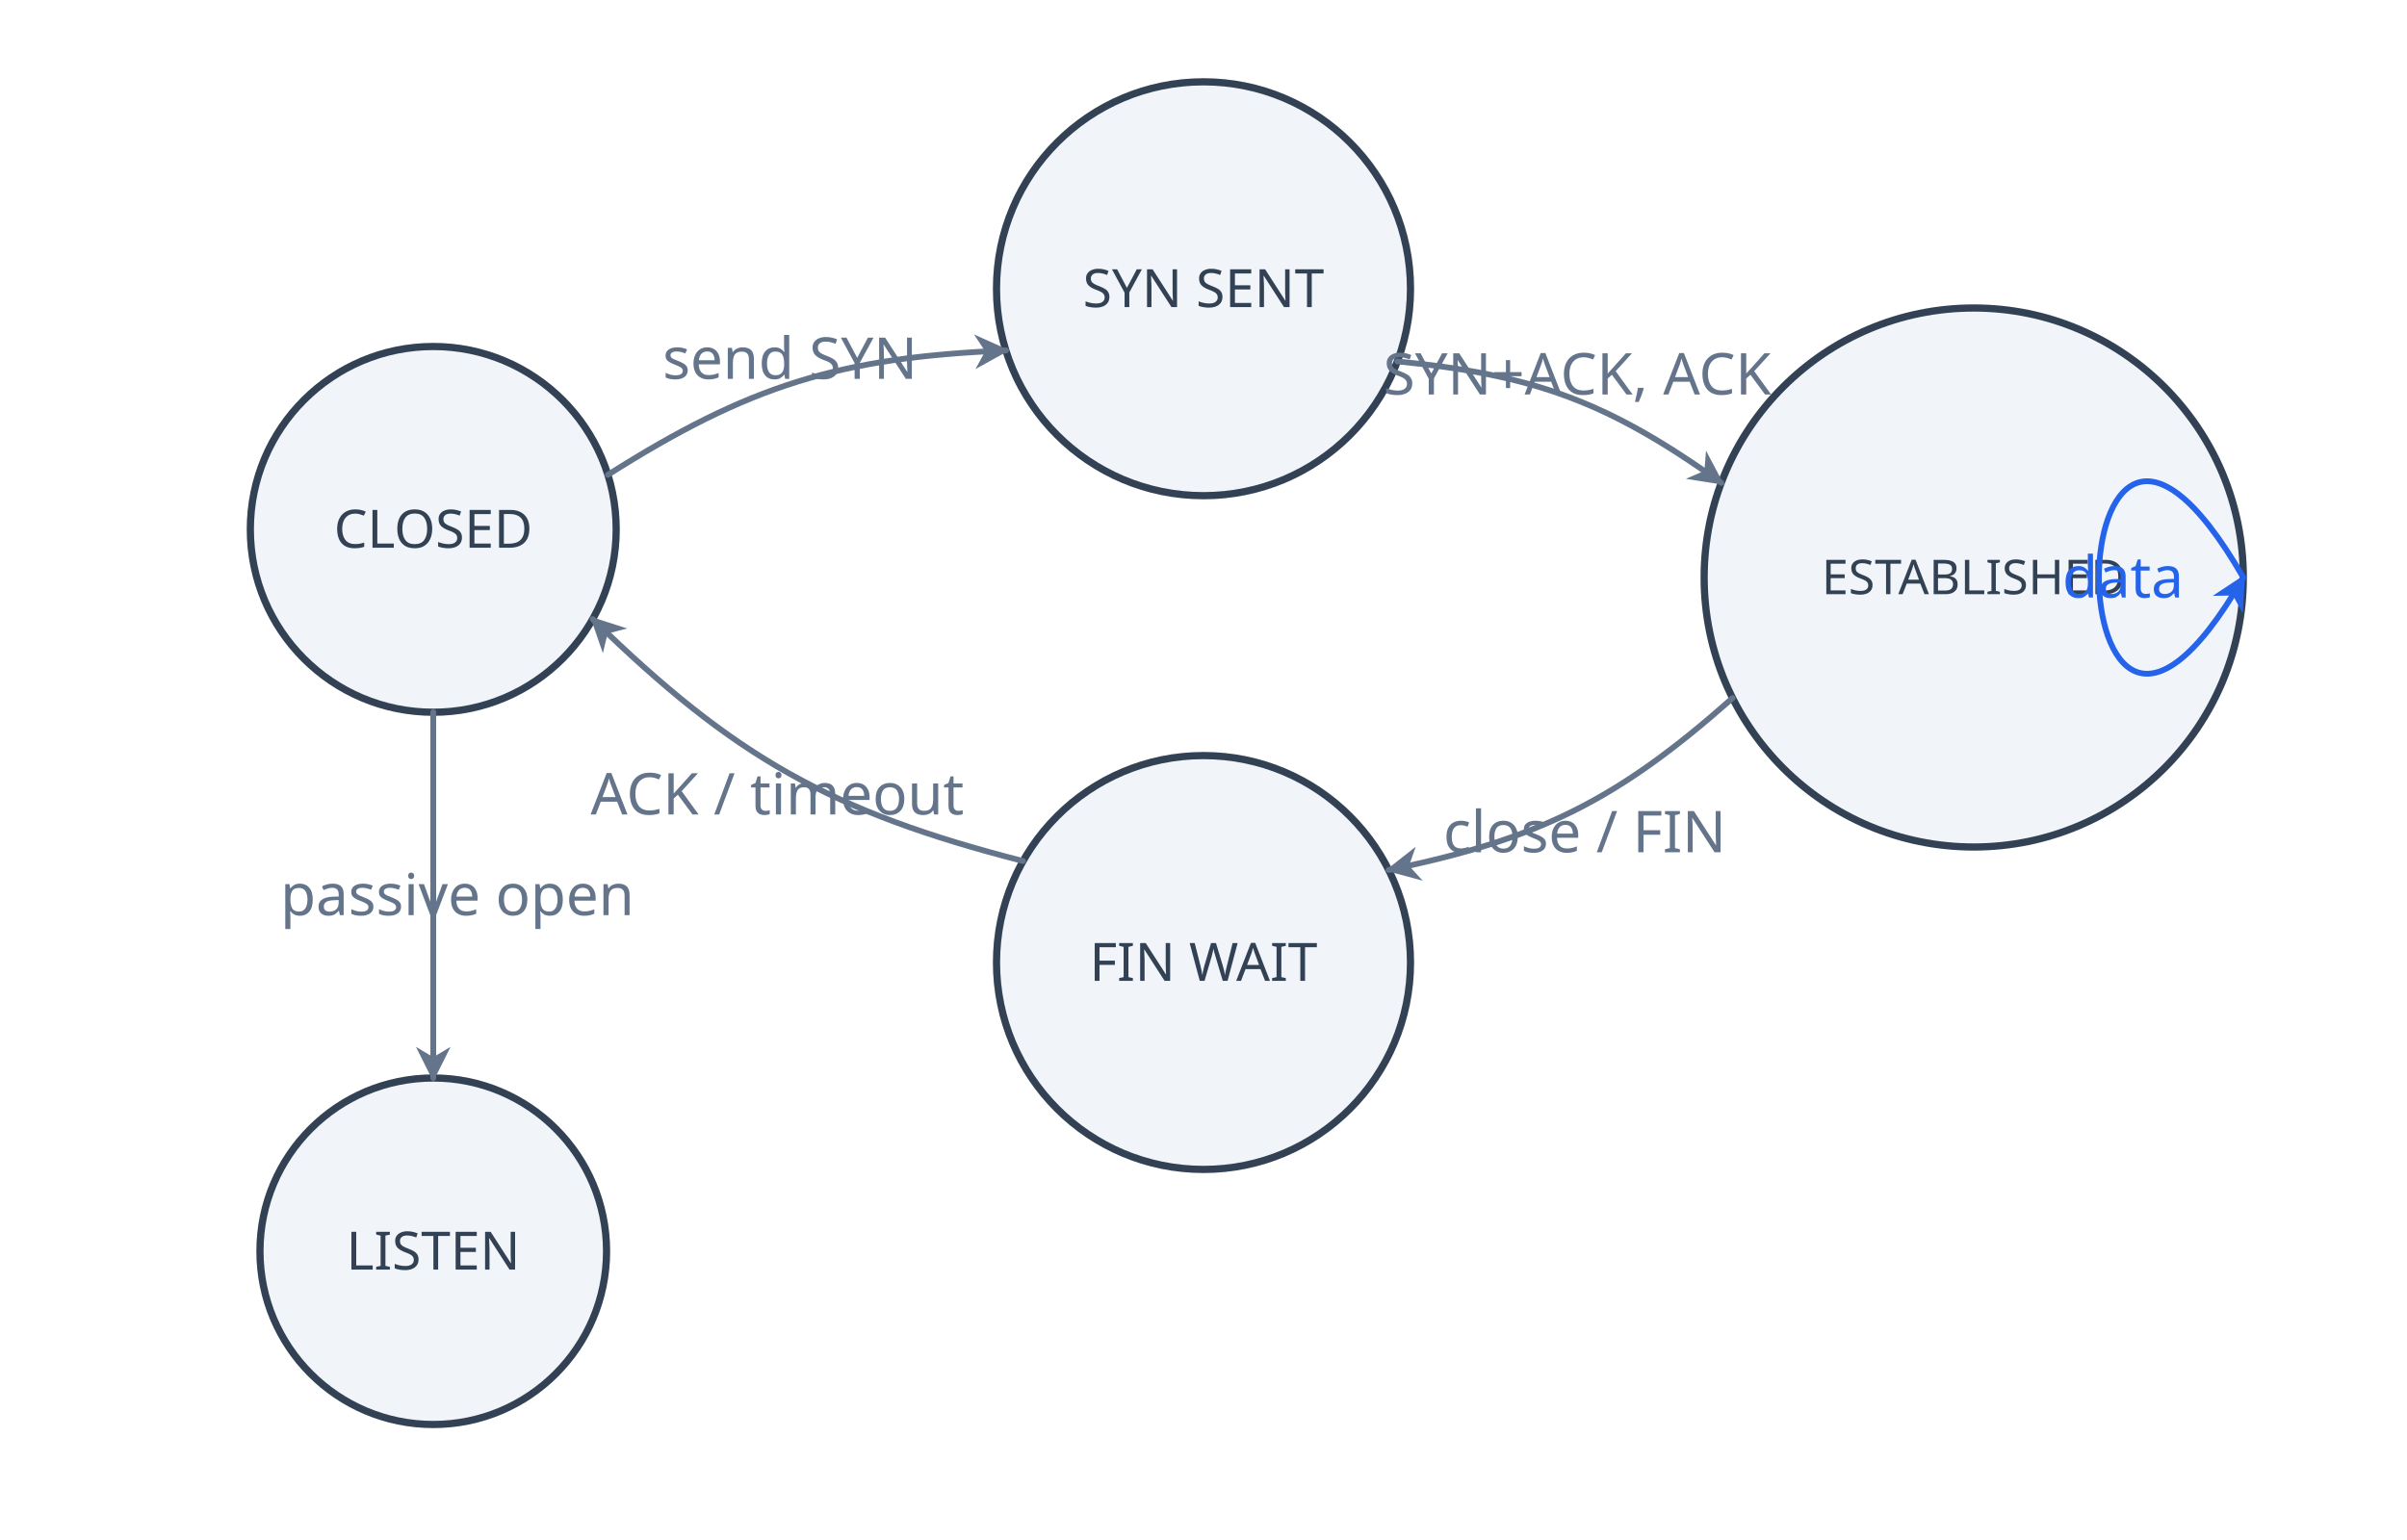
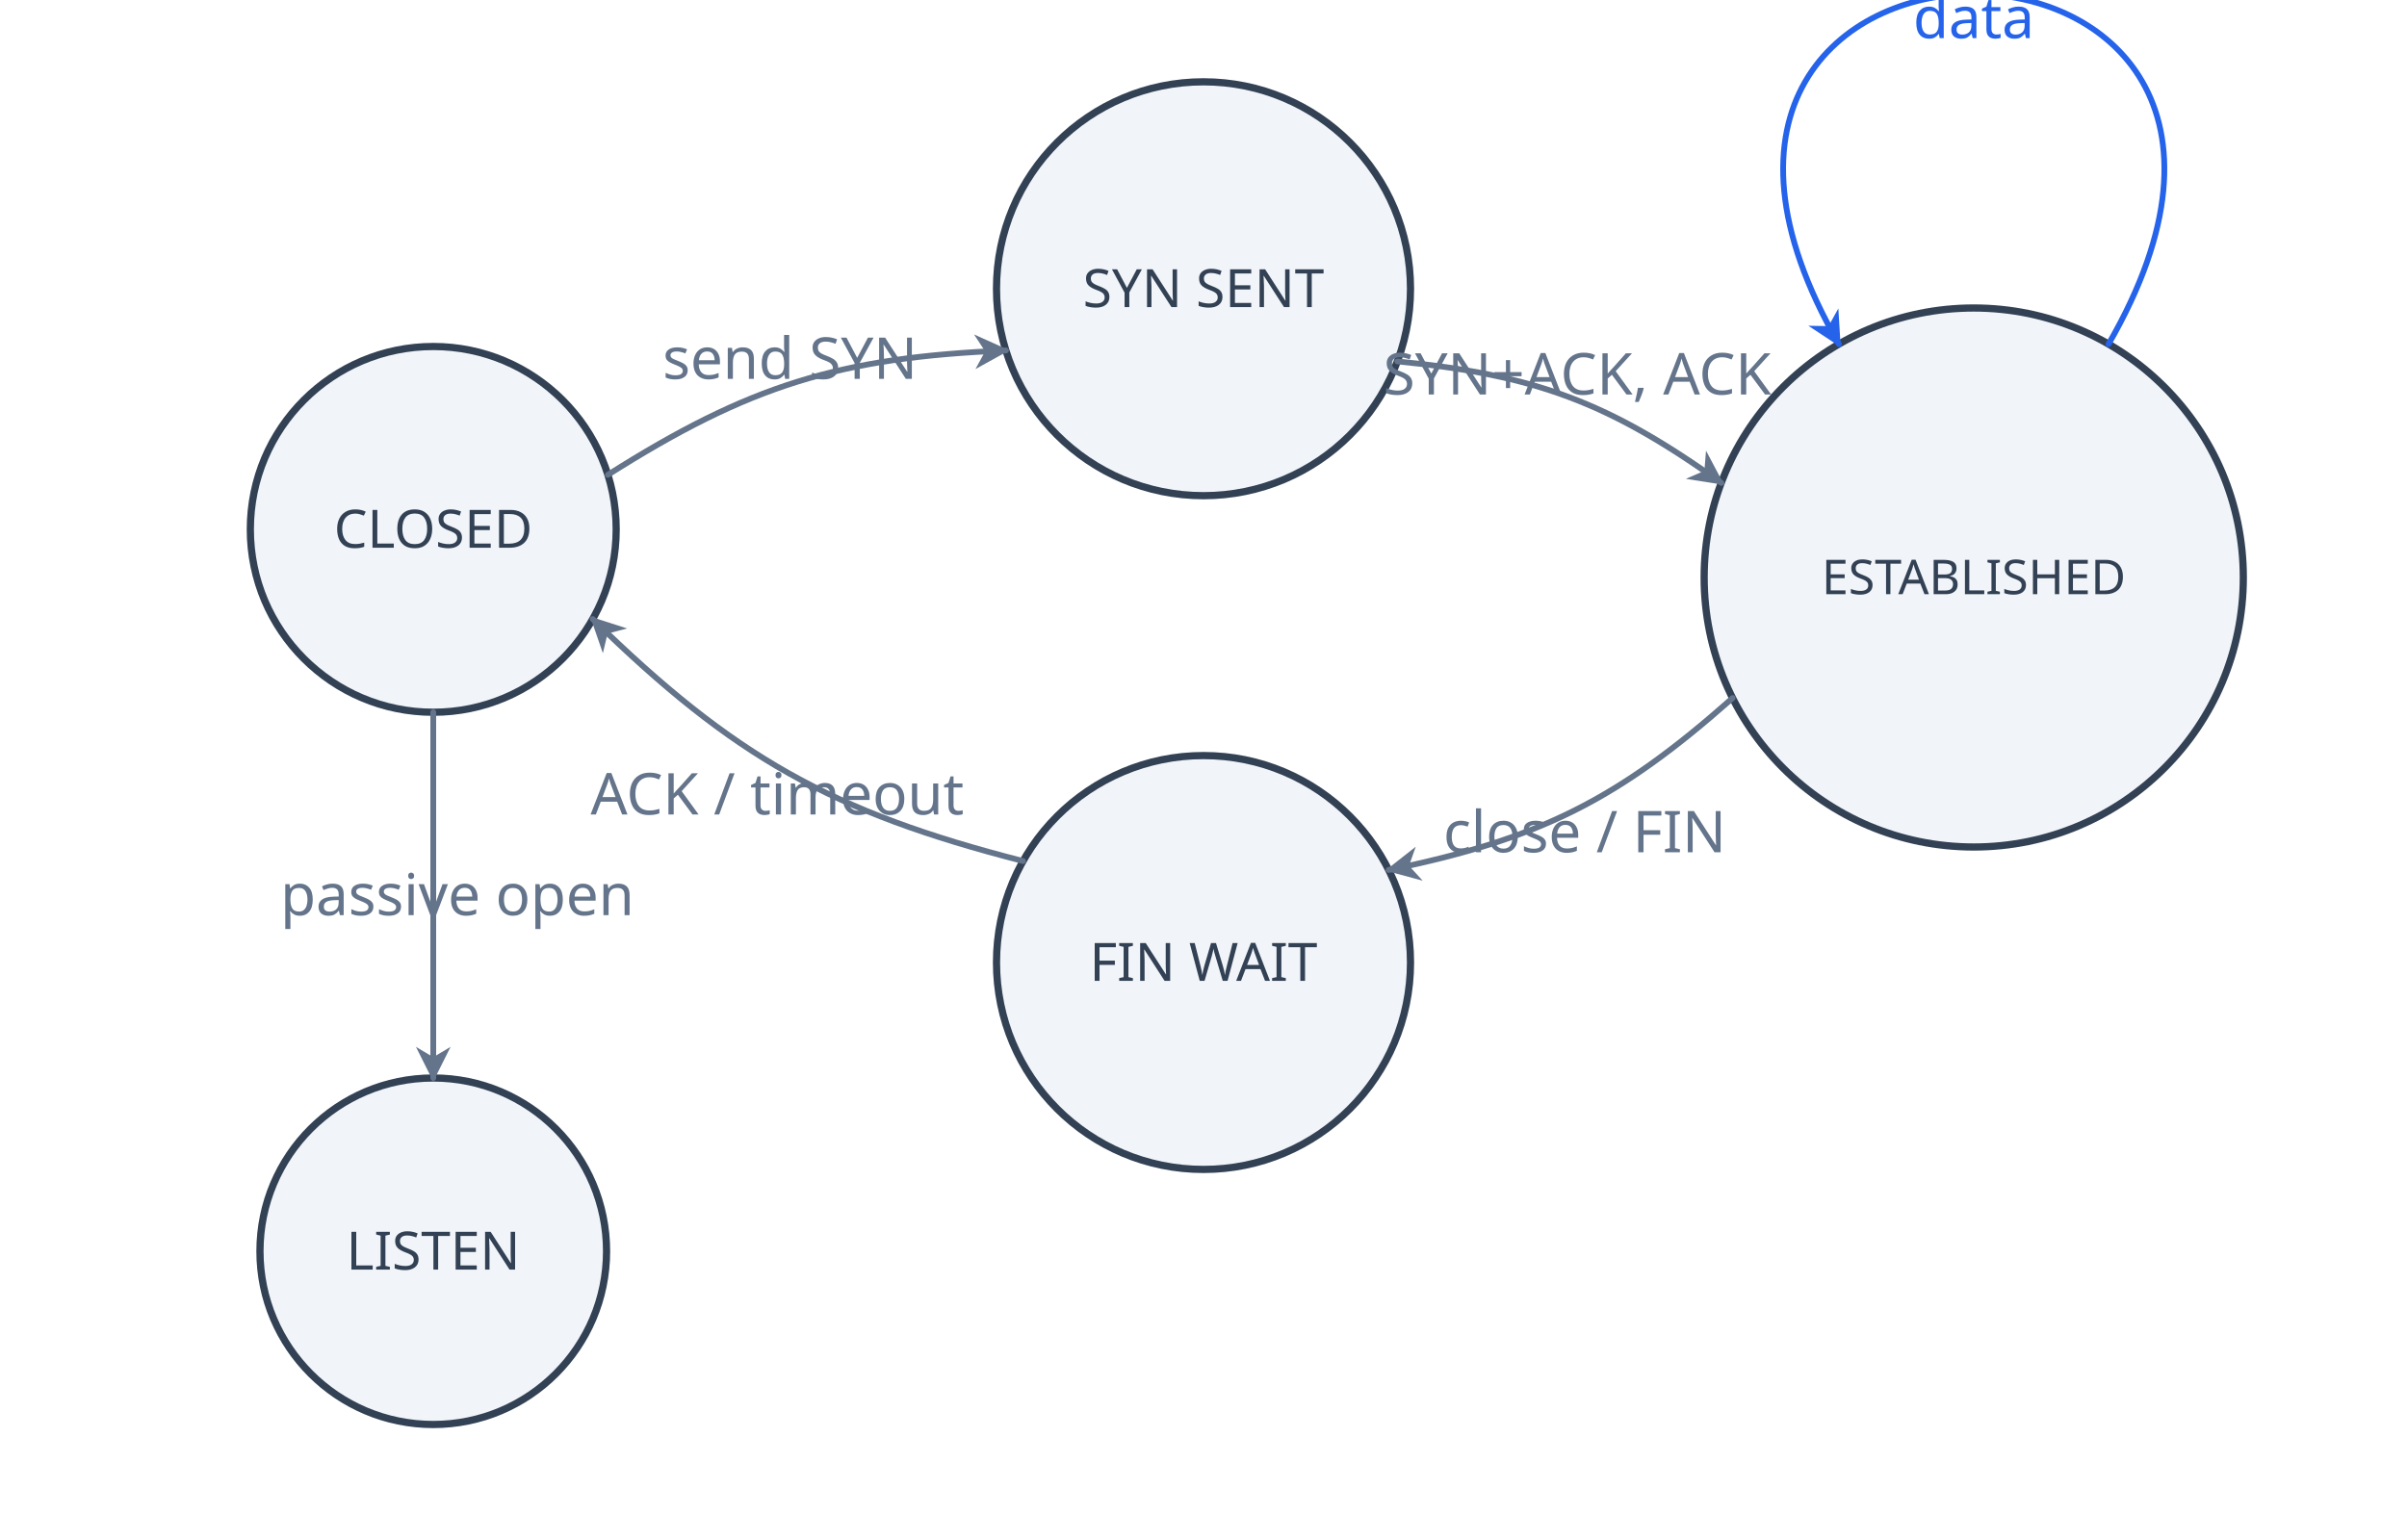
<svg xmlns="http://www.w3.org/2000/svg" width="500" height="320" viewBox="0 0 500 320">
  <defs>
    <marker markerWidth="6" markerHeight="6" viewBox="0 0 10 10" id="arrow-stealth-64748b" refX="9" refY="5" orient="auto">
      <path d="M 0 0 L 10 5 L 0 10 L 3 5 z" fill="#64748b" />
    </marker>
    <marker markerWidth="6" markerHeight="6" viewBox="0 0 10 10" id="arrow-stealth-2563eb" refX="9" refY="5" orient="auto">
      <path d="M 0 0 L 10 5 L 0 10 L 3 5 z" fill="#2563eb" />
    </marker>
  </defs>
  <g>
    <path d="M 52 110 A 38 38 0 1 0 128 110 A 38 38 0 1 0 52 110" stroke="#334155" stroke-width="1.5" stroke-opacity="1" stroke-linecap="round" stroke-linejoin="round" fill="#f1f5f9" fill-opacity="1" opacity="1" />
    <text text-anchor="middle" dominant-baseline="middle" x="90" y="110" font-family="sans-serif" font-size="11" font-weight="normal" fill="#334155">CLOSED</text>
  </g>
  <g>
    <path d="M 207 60 A 43 43 0 1 0 293 60 A 43 43 0 1 0 207 60" stroke="#334155" stroke-width="1.5" stroke-opacity="1" stroke-linecap="round" stroke-linejoin="round" fill="#f1f5f9" fill-opacity="1" opacity="1" />
    <text text-anchor="middle" dominant-baseline="middle" x="250" y="60" font-family="sans-serif" font-size="11" font-weight="normal" fill="#334155">SYN SENT</text>
  </g>
  <g>
    <path d="M 354 120 A 56 56 0 1 0 466 120 A 56 56 0 1 0 354 120" stroke="#334155" stroke-width="1.5" stroke-opacity="1" stroke-linecap="round" stroke-linejoin="round" fill="#f1f5f9" fill-opacity="1" opacity="1" />
    <text text-anchor="middle" dominant-baseline="middle" x="410" y="120" font-family="sans-serif" font-size="10" font-weight="normal" fill="#334155">ESTABLISHED</text>
  </g>
  <g>
    <path d="M 207 200 A 43 43 0 1 0 293 200 A 43 43 0 1 0 207 200" stroke="#334155" stroke-width="1.5" stroke-opacity="1" stroke-linecap="round" stroke-linejoin="round" fill="#f1f5f9" fill-opacity="1" opacity="1" />
    <text text-anchor="middle" dominant-baseline="middle" x="250" y="200" font-family="sans-serif" font-size="11" font-weight="normal" fill="#334155">FIN WAIT</text>
  </g>
  <g>
    <path d="M 54 260 A 36 36 0 1 0 126 260 A 36 36 0 1 0 54 260" stroke="#334155" stroke-width="1.5" stroke-opacity="1" stroke-linecap="round" stroke-linejoin="round" fill="#f1f5f9" fill-opacity="1" opacity="1" />
    <text text-anchor="middle" dominant-baseline="middle" x="90" y="260" font-family="sans-serif" font-size="11" font-weight="normal" fill="#334155">LISTEN</text>
  </g>
  <g>
    <path d="M 126.27 98.666 C 155.543 80.121, 174.334 74.249, 208.957 72.826" stroke="#64748b" stroke-width="1.2" stroke-opacity="1" stroke-linecap="round" stroke-linejoin="round" fill="none" fill-opacity="1" opacity="1" marker-end="url(#arrow-stealth-64748b)" />
    <text text-anchor="middle" dominant-baseline="middle" x="164.116" y="74.553" font-family="sans-serif" font-size="12" fill="#64748b">send SYN</text>
  </g>
  <g>
    <path d="M 290.262 75.098 C 318.879 77.882, 334.174 83.618, 357.566 100.337" stroke="#64748b" stroke-width="1.2" stroke-opacity="1" stroke-linecap="round" stroke-linejoin="round" fill="none" fill-opacity="1" opacity="1" marker-end="url(#arrow-stealth-64748b)" />
    <text text-anchor="middle" dominant-baseline="middle" x="327.629" y="77.81" font-family="sans-serif" font-size="12" fill="#64748b">SYN+ACK, ACK</text>
  </g>
  <g>
    <path d="M 359.912 145.044 C 336.004 166.245, 319.766 174.364, 288.46 180.77" stroke="#64748b" stroke-width="1.2" stroke-opacity="1" stroke-linecap="round" stroke-linejoin="round" fill="none" fill-opacity="1" opacity="1" marker-end="url(#arrow-stealth-64748b)" />
    <text text-anchor="middle" dominant-baseline="middle" x="329.196" y="172.927" font-family="sans-serif" font-size="12" fill="#64748b">close / FIN</text>
  </g>
  <g>
    <path d="M 212.522 178.919 C 172.774 168.744, 152.456 157.316, 123.12 128.63" stroke="#64748b" stroke-width="1.2" stroke-opacity="1" stroke-linecap="round" stroke-linejoin="round" fill="none" fill-opacity="1" opacity="1" marker-end="url(#arrow-stealth-64748b)" />
    <text text-anchor="middle" dominant-baseline="middle" x="161.465" y="165.074" font-family="sans-serif" font-size="12" fill="#64748b">ACK / timeout</text>
  </g>
  <g>
    <path d="M 90 148 L 90 224" stroke="#64748b" stroke-width="1.2" stroke-opacity="1" stroke-linecap="round" stroke-linejoin="round" fill="none" fill-opacity="1" opacity="1" marker-end="url(#arrow-stealth-64748b)" />
    <text text-anchor="middle" dominant-baseline="middle" x="95" y="186" font-family="sans-serif" font-size="12" fill="#64748b">passive open</text>
  </g>
  <g>
-     <path d="M 466 120 C 426 50.718, 426 189.282, 466 120" stroke="#2563eb" stroke-width="1.2" stroke-opacity="1" stroke-linecap="round" stroke-linejoin="round" fill="none" fill-opacity="1" opacity="1" marker-end="url(#arrow-stealth-2563eb)" />
-     <text text-anchor="middle" dominant-baseline="middle" x="441" y="120" font-family="sans-serif" font-size="12" fill="#2563eb">data</text>
+     <path d="M 438 71.503 C 494 -25.492, 326 -25.492, 382 71.503" stroke="#2563eb" stroke-width="1.2" stroke-opacity="1" stroke-linecap="round" stroke-linejoin="round" fill="none" fill-opacity="1" opacity="1" marker-end="url(#arrow-stealth-2563eb)" />
+     <text text-anchor="middle" dominant-baseline="middle" x="410" y="3.756" font-family="sans-serif" font-size="12" fill="#2563eb">data</text>
  </g>
</svg>
